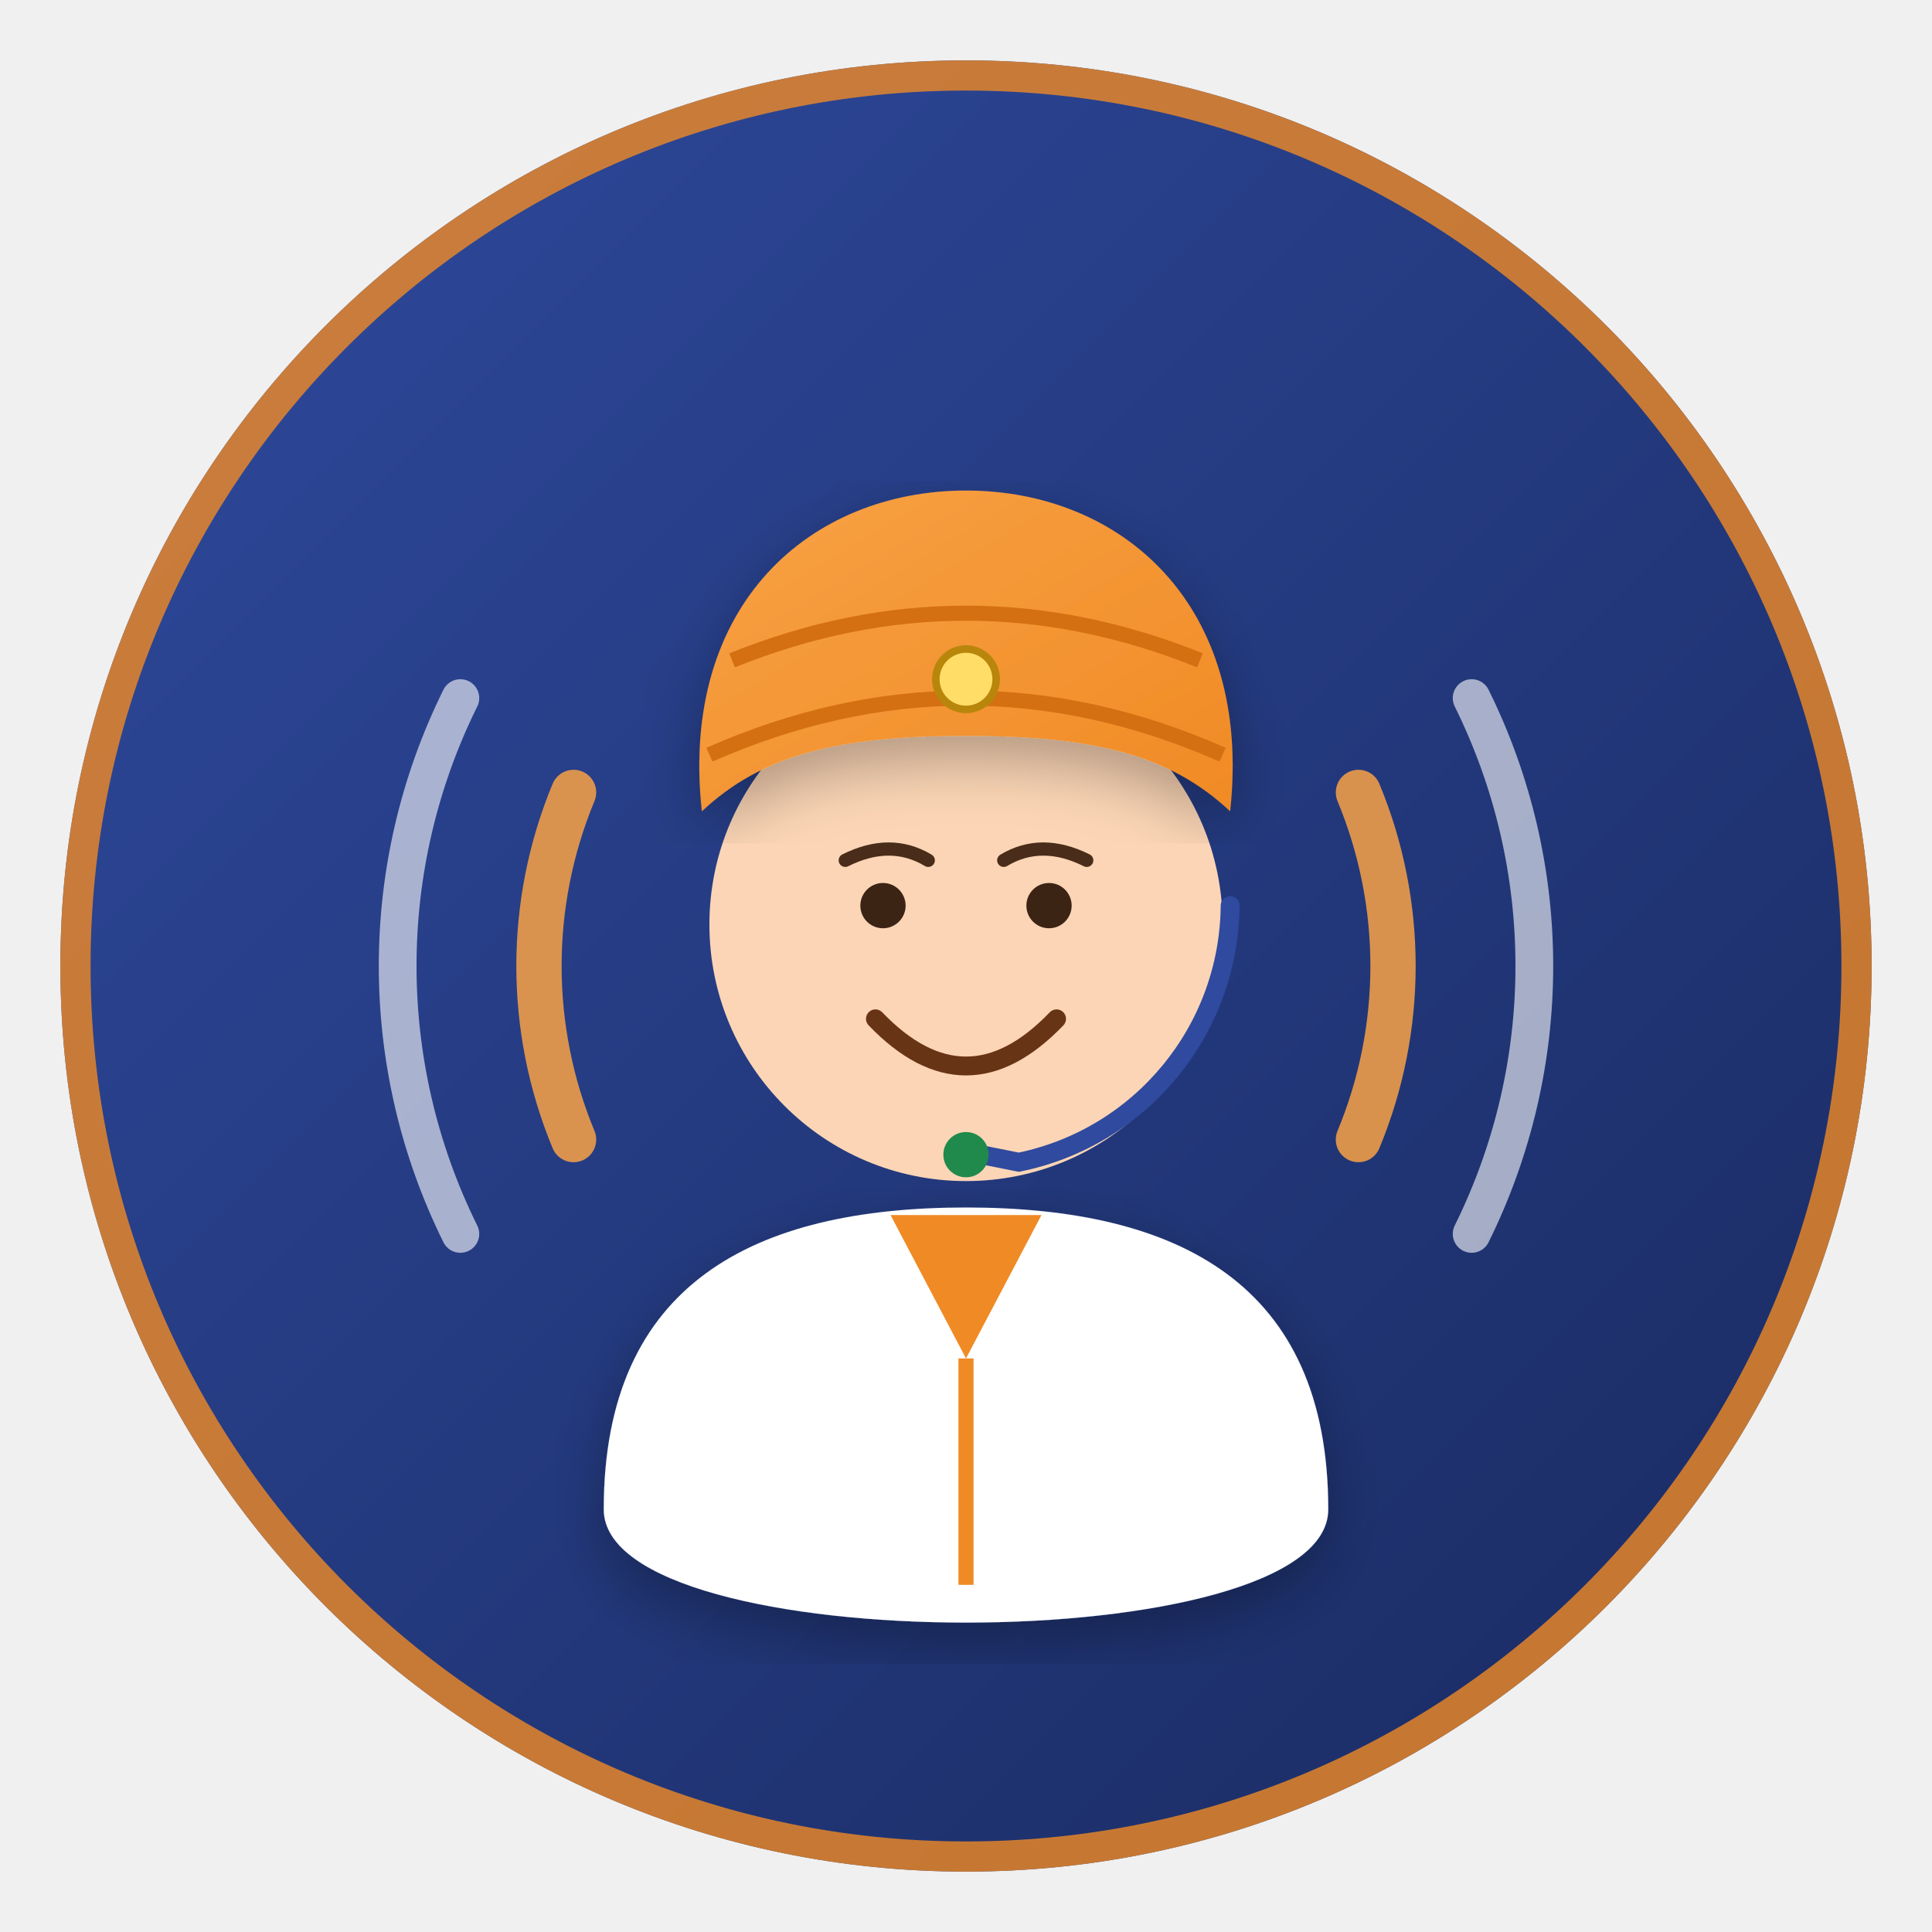
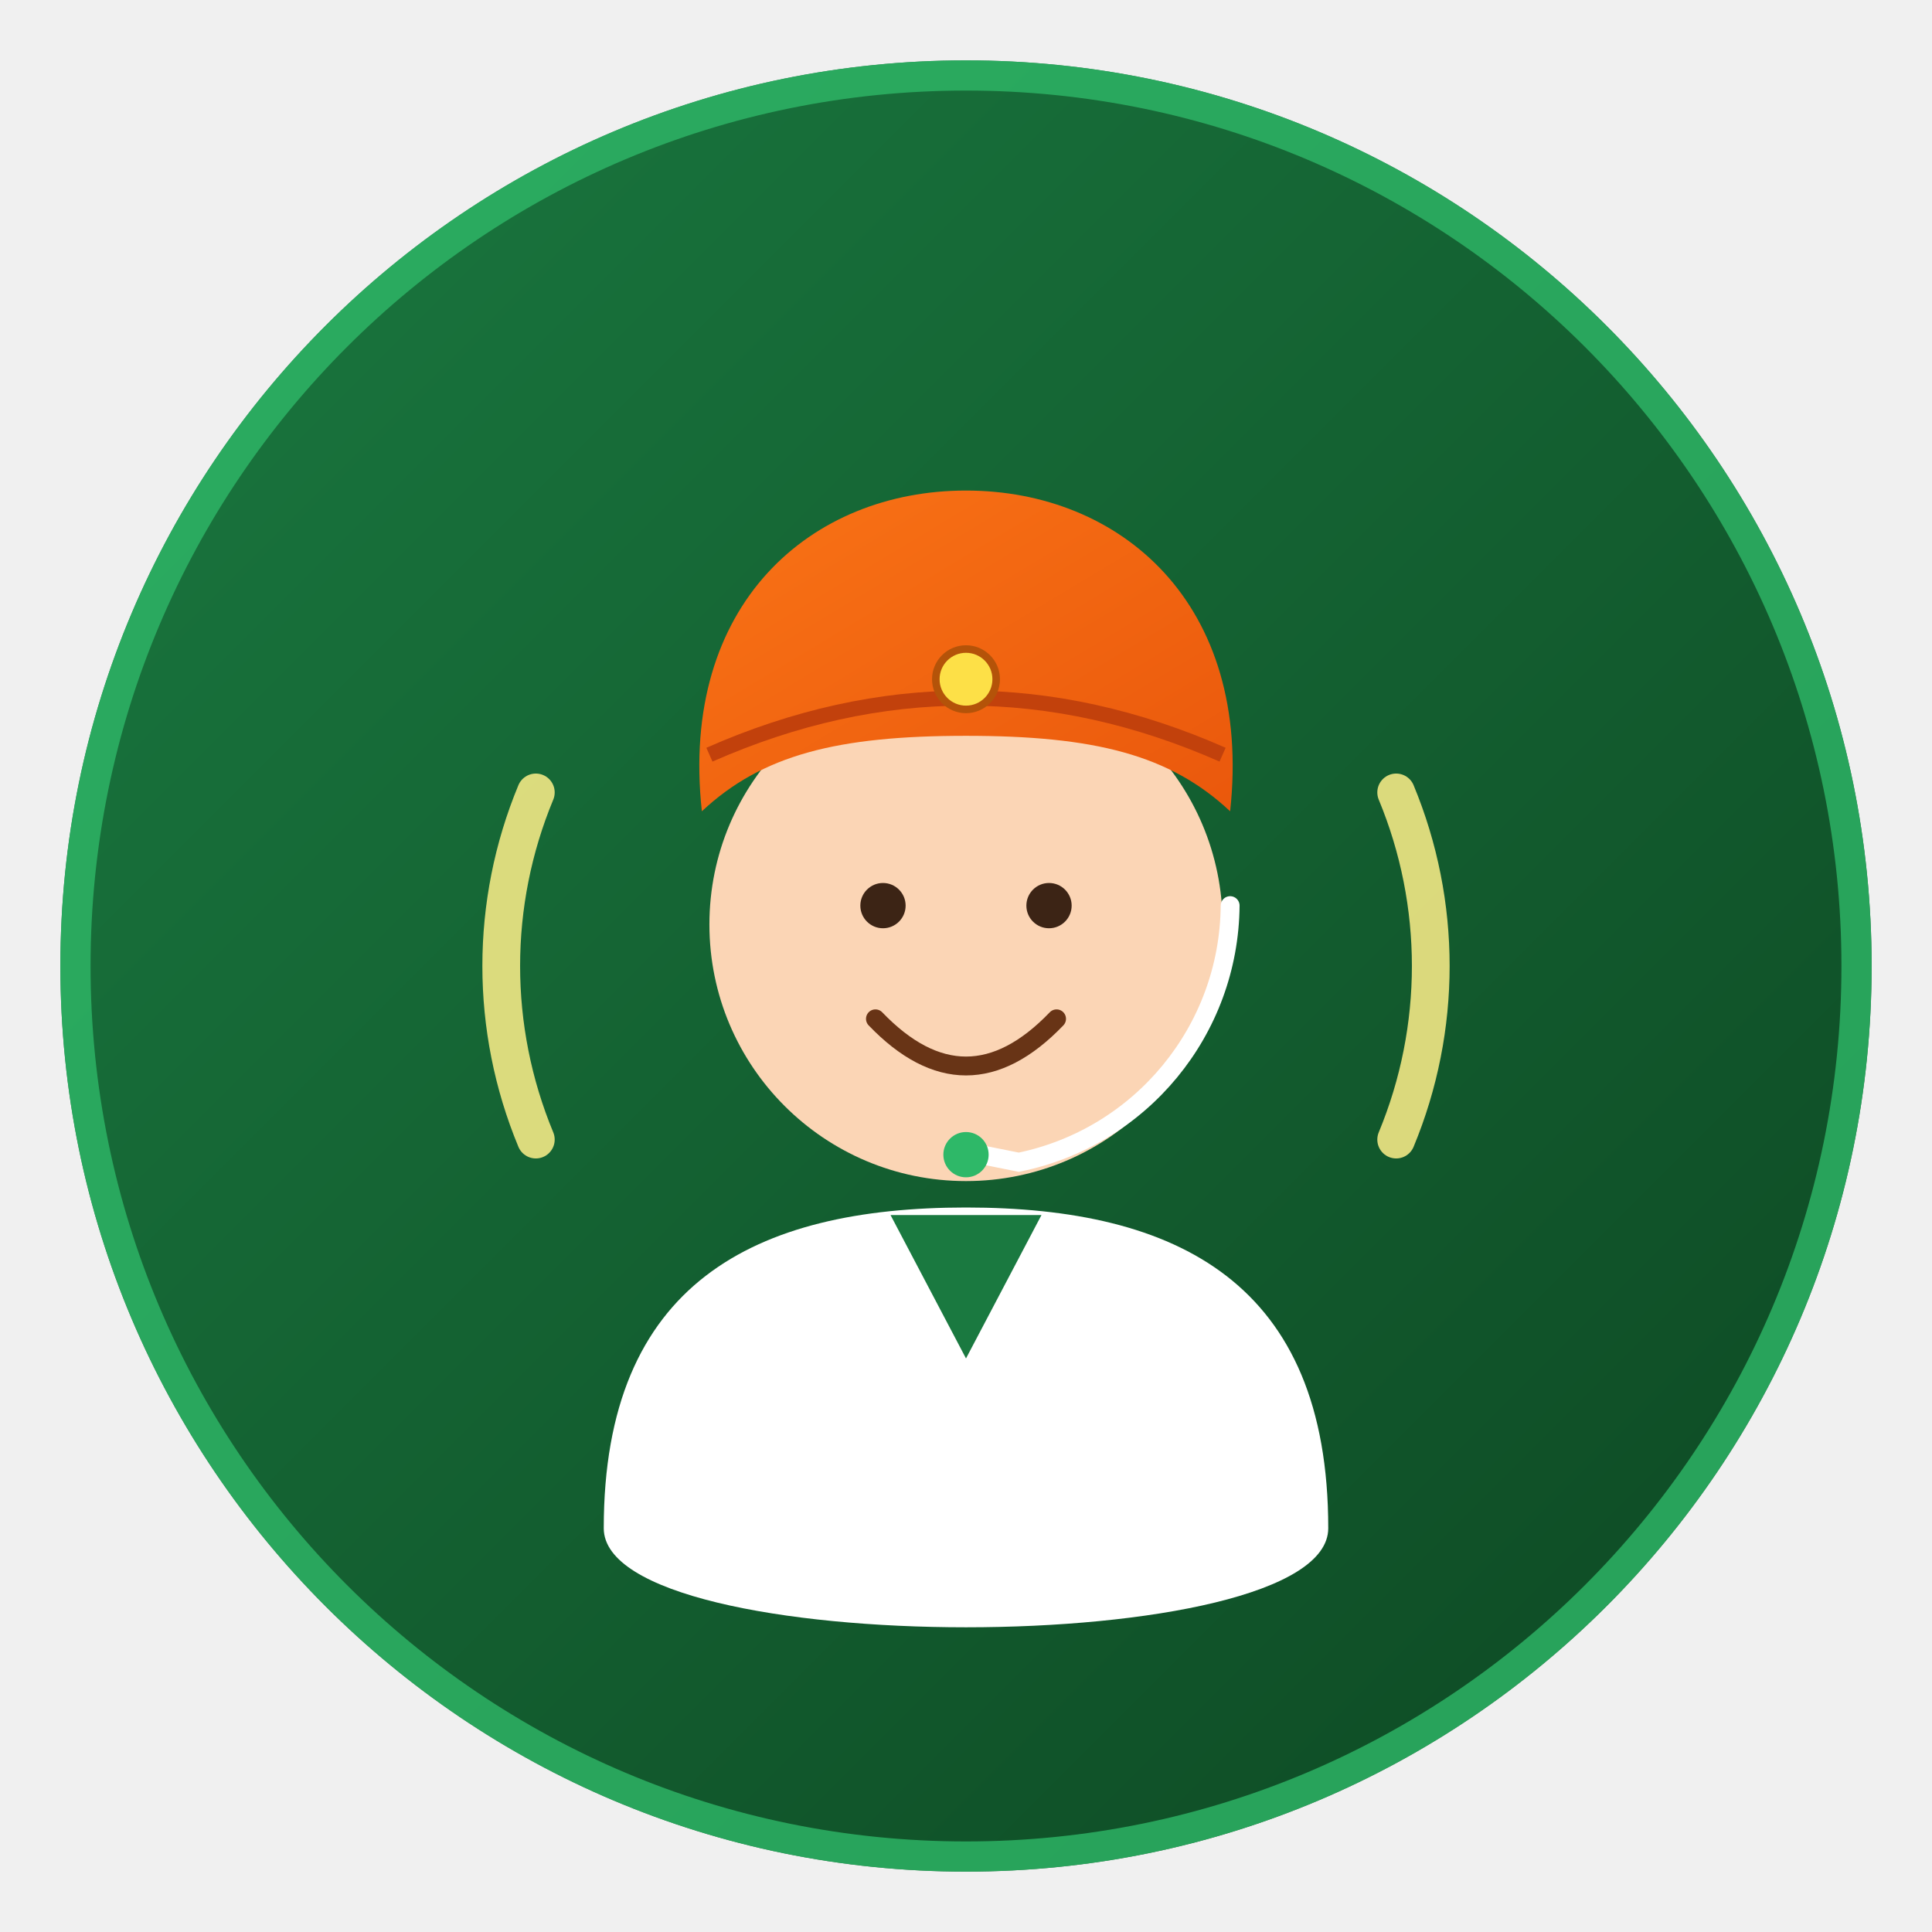
<svg xmlns="http://www.w3.org/2000/svg" viewBox="0 0 512 512" width="100%" height="100%">
  <defs>
-     <linearGradient id="bgGrad" x1="0%" y1="0%" x2="100%" y2="100%">
-       <stop offset="0%" stop-color="#2f4a9e" />
-       <stop offset="100%" stop-color="#192a60" />
+     <linearGradient id="greenBg" x1="0%" y1="0%" x2="100%" y2="100%">
+       <stop offset="0%" stop-color="#1a7940" />
+       <stop offset="100%" stop-color="#0d4722" />
    </linearGradient>
-     <linearGradient id="saffronGrad" x1="0%" y1="0%" x2="100%" y2="100%">
-       <stop offset="0%" stop-color="#f8a245" />
-       <stop offset="100%" stop-color="#f08a24" />
+     <linearGradient id="turbanGrad" x1="0%" y1="0%" x2="100%" y2="100%">
+       <stop offset="0%" stop-color="#f97316" />
+       <stop offset="100%" stop-color="#ea580c" />
    </linearGradient>
-     <filter id="shadow" x="-10%" y="-10%" width="120%" height="120%">
-       <feDropShadow dx="0" dy="6" stdDeviation="8" flood-opacity="0.3" />
-     </filter>
  </defs>
-   <circle cx="256" cy="256" r="240" fill="url(#bgGrad)" />
-   <circle cx="256" cy="256" r="236" fill="none" stroke="#f08a24" stroke-width="8" opacity="0.8" />
-   <path d="M 360 210 A 120 120 0 0 1 360 302" fill="none" stroke="#f8a245" stroke-width="12" stroke-linecap="round" opacity="0.85" />
-   <path d="M 390 185 A 160 160 0 0 1 390 327" fill="none" stroke="#ffffff" stroke-width="10" stroke-linecap="round" opacity="0.6" />
-   <path d="M 152 210 A 120 120 0 0 0 152 302" fill="none" stroke="#f8a245" stroke-width="12" stroke-linecap="round" opacity="0.85" />
-   <path d="M 122 185 A 160 160 0 0 0 122 327" fill="none" stroke="#ffffff" stroke-width="10" stroke-linecap="round" opacity="0.6" />
-   <path d="M 160 400 C 160 340, 200 320, 256 320 C 312 320, 352 340, 352 400 C 352 440, 160 440, 160 400 Z" fill="#ffffff" filter="url(#shadow)" />
-   <path d="M 236 322 L 256 360 L 276 322 Z" fill="#f08a24" />
-   <line x1="256" y1="360" x2="256" y2="420" stroke="#f08a24" stroke-width="4" />
+   <circle cx="256" cy="256" r="240" fill="url(#greenBg)" />
+   <circle cx="256" cy="256" r="236" fill="none" stroke="#2eb868" stroke-width="8" opacity="0.8" />
+   <path d="M 370 210 A 120 120 0 0 1 370 302" fill="none" stroke="#fef08a" stroke-width="10" stroke-linecap="round" opacity="0.85" />
+   <path d="M 142 210 A 120 120 0 0 0 142 302" fill="none" stroke="#fef08a" stroke-width="10" stroke-linecap="round" opacity="0.85" />
+   <path d="M 160 405 C 160 340, 200 320, 256 320 C 312 320, 352 340, 352 405 C 352 440, 160 440, 160 405 Z" fill="#ffffff" />
+   <path d="M 236 322 L 256 360 L 276 322 Z" fill="#1a7940" />
  <circle cx="256" cy="245" r="68" fill="#fbd5b5" />
  <path d="M 232 270 Q 256 295 280 270" fill="none" stroke="#683416" stroke-width="5" stroke-linecap="round" />
  <circle cx="234" cy="240" r="6" fill="#3c2415" />
  <circle cx="278" cy="240" r="6" fill="#3c2415" />
-   <path d="M 224 228 Q 236 222 246 228" fill="none" stroke="#4a2c1a" stroke-width="3.5" stroke-linecap="round" />
-   <path d="M 266 228 Q 276 222 288 228" fill="none" stroke="#4a2c1a" stroke-width="3.5" stroke-linecap="round" />
-   <path d="M 186 215 C 180 160, 215 130, 256 130 C 297 130, 332 160, 326 215 C 310 200, 290 195, 256 195 C 222 195, 202 200, 186 215 Z" fill="url(#saffronGrad)" filter="url(#shadow)" />
-   <path d="M 188 200 Q 256 170 324 200" fill="none" stroke="#d47012" stroke-width="4" />
-   <path d="M 194 175 Q 256 150 318 175" fill="none" stroke="#d47012" stroke-width="4" />
-   <circle cx="256" cy="180" r="8" fill="#ffdd66" stroke="#b8860b" stroke-width="2" />
-   <path d="M 326 240 A 70 70 0 0 1 270 308 L 260 306" fill="none" stroke="#2f4a9e" stroke-width="5" stroke-linecap="round" />
-   <circle cx="256" cy="306" r="6" fill="#1f8a4c" />
+   <path d="M 186 215 C 180 160, 215 130, 256 130 C 297 130, 332 160, 326 215 C 310 200, 290 195, 256 195 C 222 195, 202 200, 186 215 Z" fill="url(#turbanGrad)" />
+   <path d="M 188 200 Q 256 170 324 200" fill="none" stroke="#c2410c" stroke-width="4" />
+   <circle cx="256" cy="180" r="8" fill="#fde047" stroke="#b45309" stroke-width="2" />
+   <path d="M 326 240 A 70 70 0 0 1 270 308 L 260 306" fill="none" stroke="#ffffff" stroke-width="5" stroke-linecap="round" />
+   <circle cx="256" cy="306" r="6" fill="#2eb868" />
</svg>
